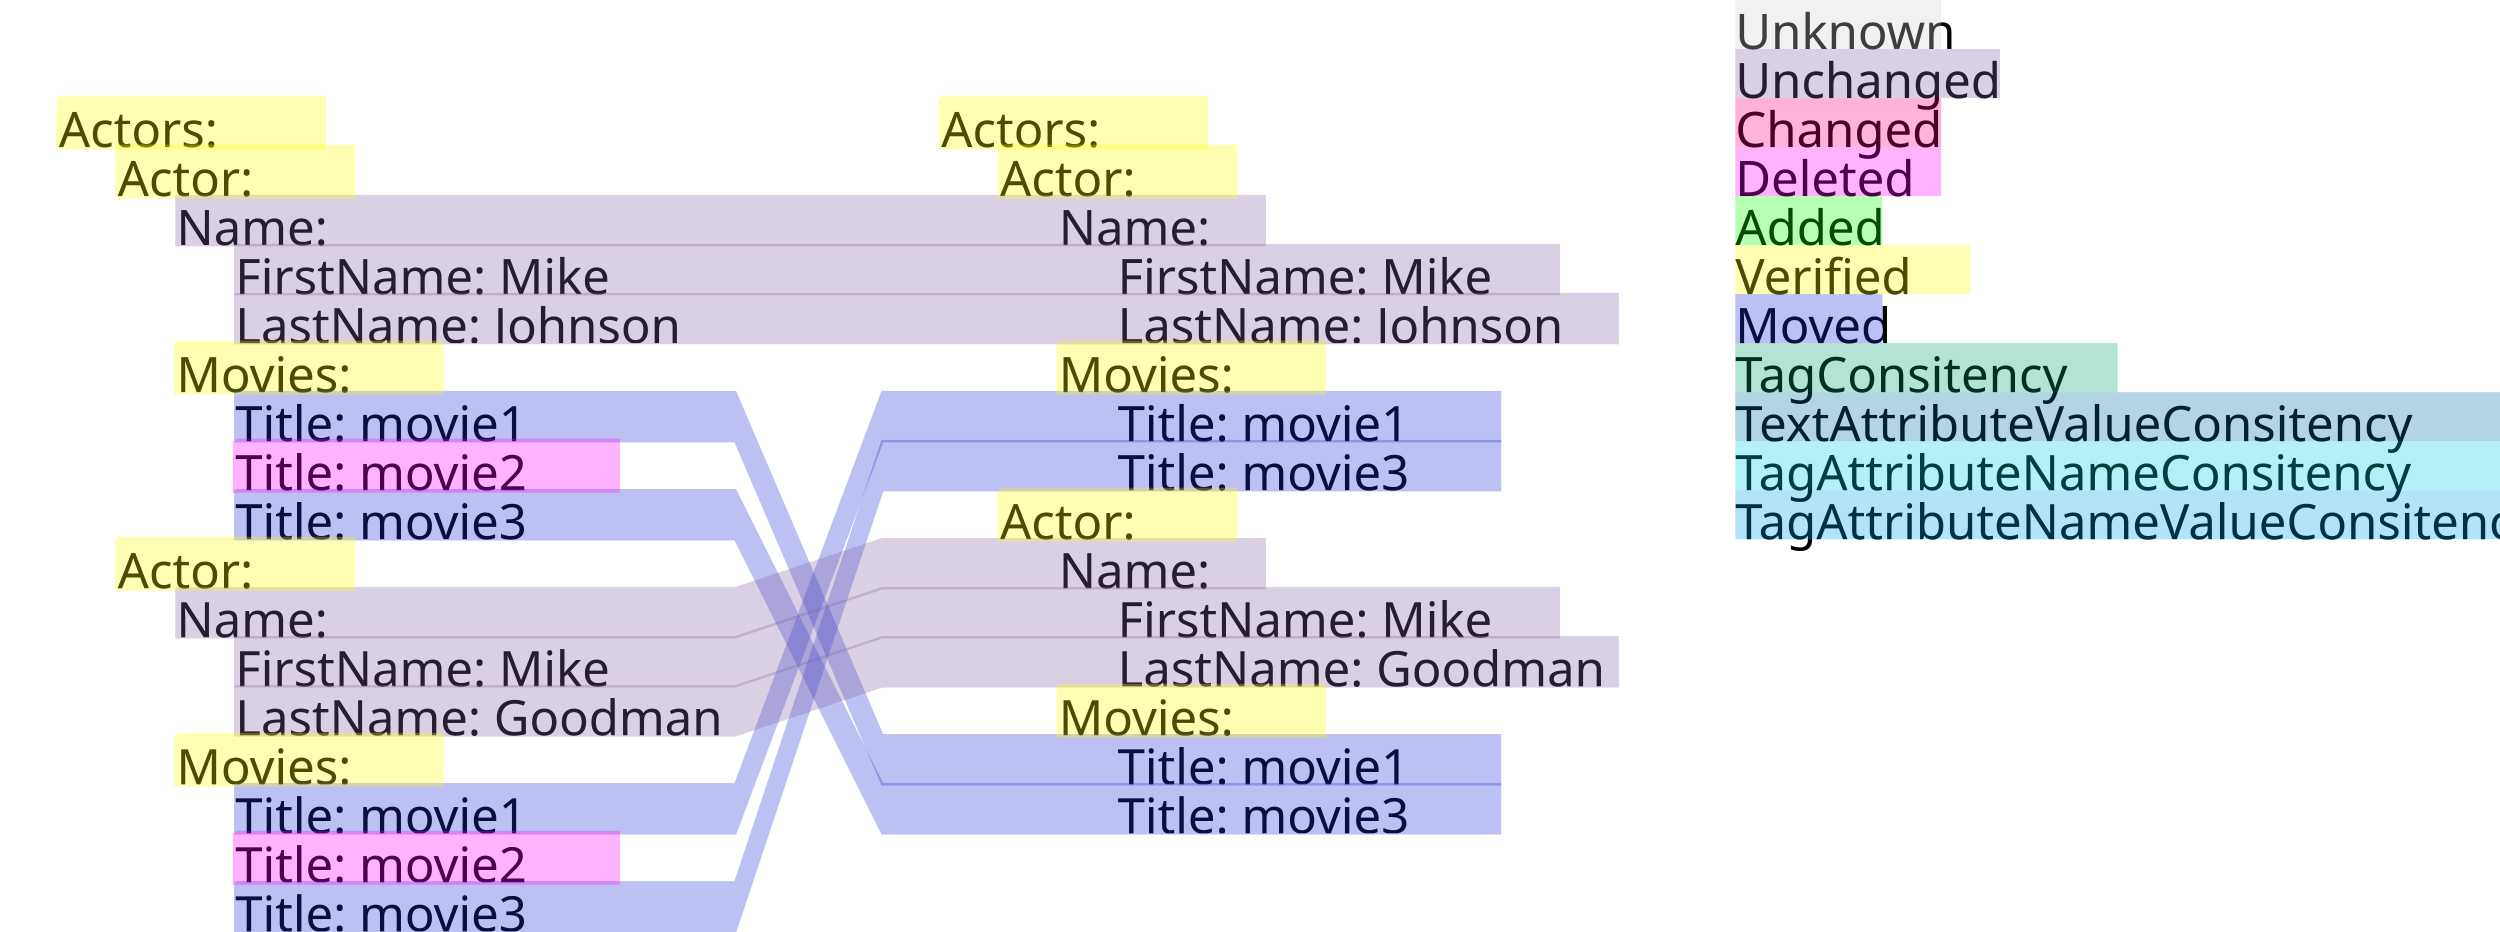
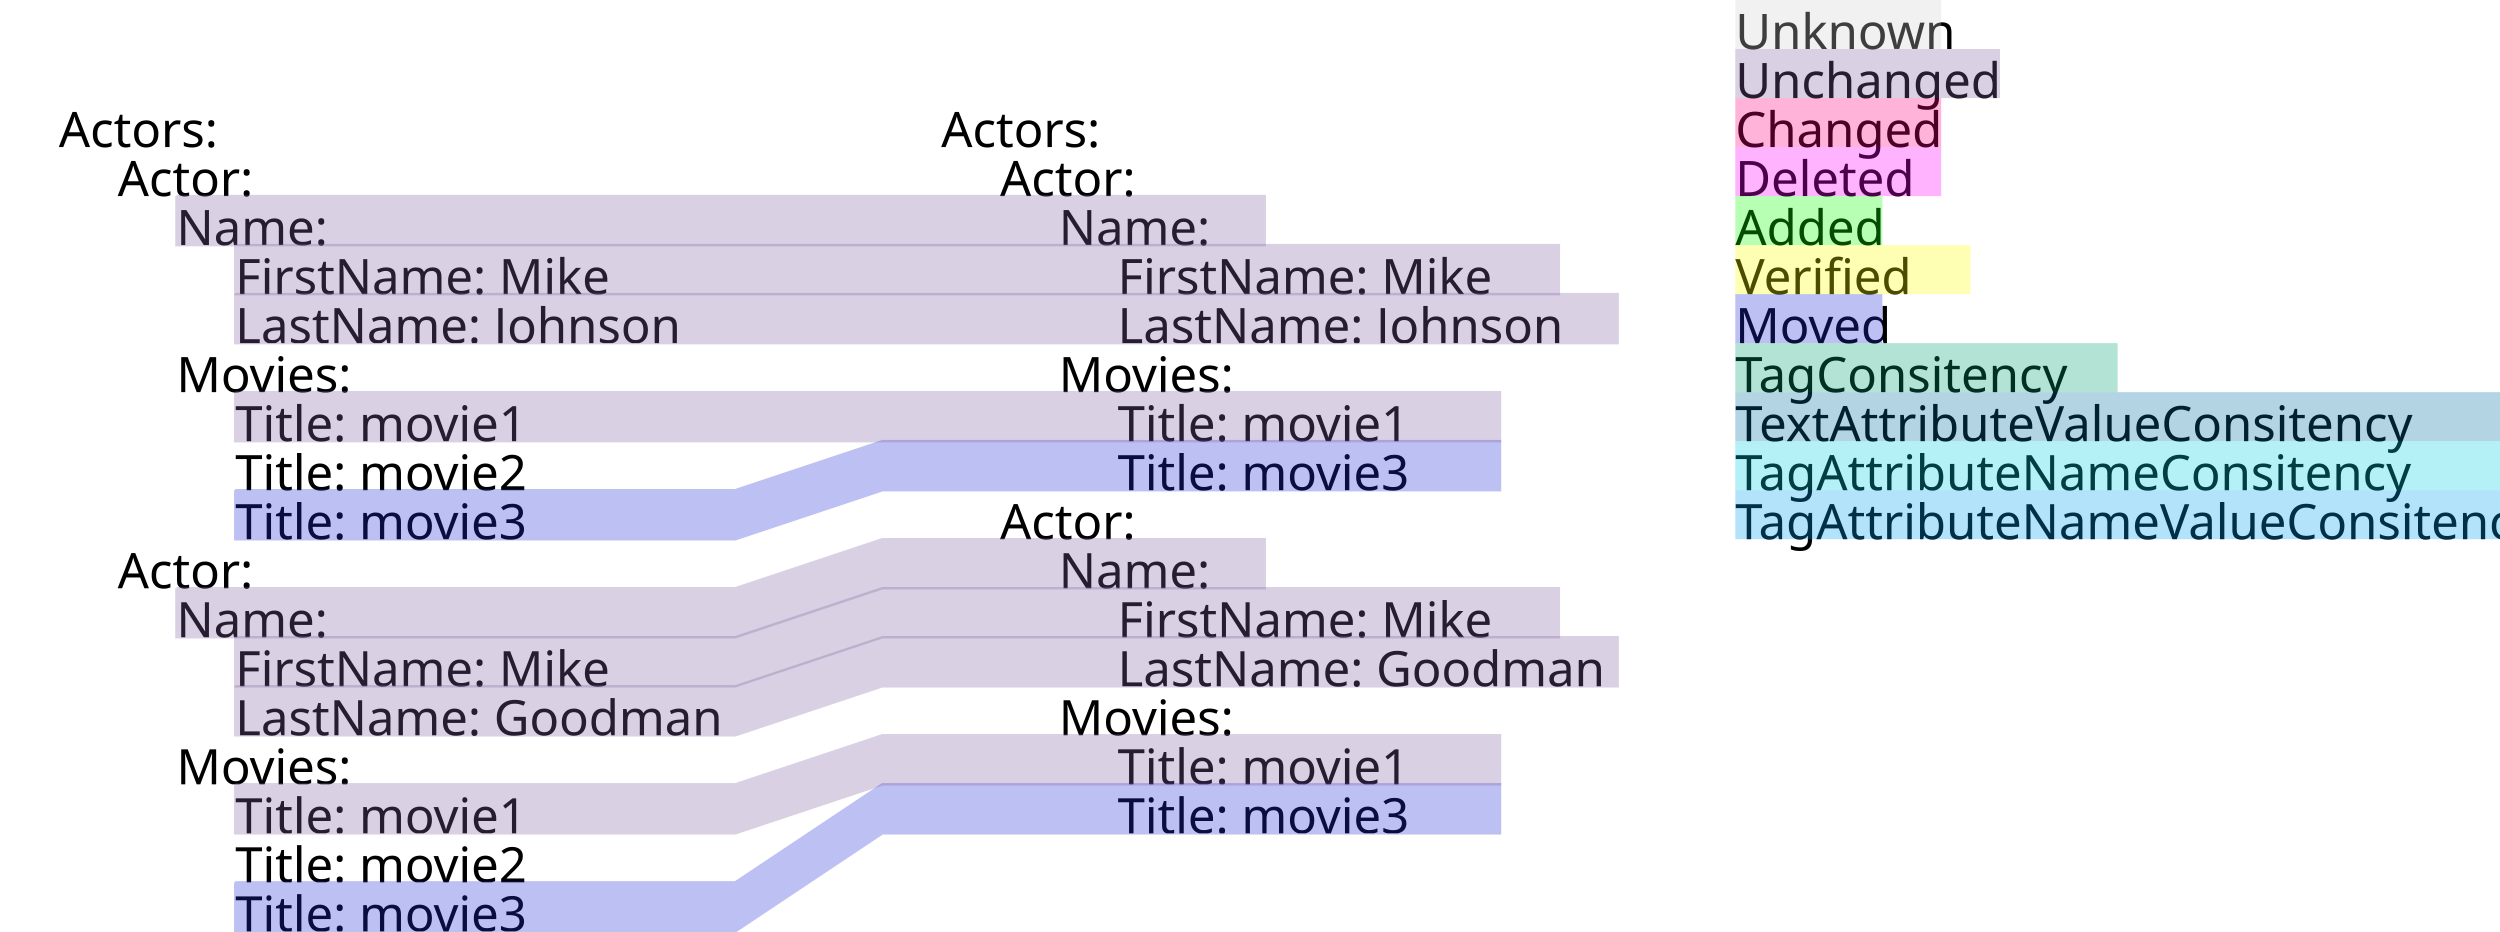
<svg xmlns="http://www.w3.org/2000/svg" baseProfile="full" height="190.0" version="1.1" viewBox="0,0,510.0,190.0" width="510.0">
  <defs />
  <svg baseProfile="full" height="100%" version="1.1" width="100%" x="0" y="0">
    <defs />
    <svg height="10.0" viewBox="0,0,54.0,10.0" width="54.0" x="12.0" y="20.0">
      <defs />
      <text font-family="Lucida Console" font-size="10" x="0" y="0">
        <tspan fill="black" x="0" y="10.0">Actors:  
</tspan>
      </text>
    </svg>
    <svg height="10.0" viewBox="0,0,48.0,10.0" width="48.0" x="24.0" y="30.0">
      <defs />
      <text font-family="Lucida Console" font-size="10" x="0" y="0">
        <tspan fill="black" x="0" y="10.0">Actor:  
</tspan>
      </text>
    </svg>
    <svg height="10.0" viewBox="0,0,42.0,10.0" width="42.0" x="36.0" y="40.0">
      <defs />
      <text font-family="Lucida Console" font-size="10" x="0" y="0">
        <tspan fill="black" x="0" y="10.0">Name:  
</tspan>
      </text>
    </svg>
    <svg height="10.0" viewBox="0,0,90.0,10.0" width="90.0" x="48.0" y="50.0">
      <defs />
      <text font-family="Lucida Console" font-size="10" x="0" y="0">
        <tspan fill="black" x="0" y="10.0">FirstName: Mike</tspan>
      </text>
    </svg>
    <svg height="10.0" viewBox="0,0,102.0,10.0" width="102.0" x="48.0" y="60.0">
      <defs />
      <text font-family="Lucida Console" font-size="10" x="0" y="0">
        <tspan fill="black" x="0" y="10.0">LastName: Johnson</tspan>
      </text>
    </svg>
    <svg height="10.0" viewBox="0,0,54.0,10.0" width="54.0" x="36.0" y="70.0">
      <defs />
      <text font-family="Lucida Console" font-size="10" x="0" y="0">
        <tspan fill="black" x="0" y="10.0">Movies:  
</tspan>
      </text>
    </svg>
    <svg height="10.0" viewBox="0,0,78.0,10.0" width="78.0" x="48.0" y="80.0">
      <defs />
      <text font-family="Lucida Console" font-size="10" x="0" y="0">
        <tspan fill="black" x="0" y="10.0">Title: 
movie1
</tspan>
      </text>
    </svg>
    <svg height="10.0" viewBox="0,0,78.0,10.0" width="78.0" x="48.0" y="90.0">
      <defs />
      <text font-family="Lucida Console" font-size="10" x="0" y="0">
        <tspan fill="black" x="0" y="10.0">Title: movie2</tspan>
      </text>
    </svg>
    <svg height="10.0" viewBox="0,0,78.0,10.0" width="78.0" x="48.0" y="100.0">
      <defs />
      <text font-family="Lucida Console" font-size="10" x="0" y="0">
        <tspan fill="black" x="0" y="10.0">Title: movie3</tspan>
      </text>
    </svg>
    <svg height="10.0" viewBox="0,0,48.0,10.0" width="48.0" x="24.0" y="110.0">
      <defs />
      <text font-family="Lucida Console" font-size="10" x="0" y="0">
        <tspan fill="black" x="0" y="10.0">Actor:  
</tspan>
      </text>
    </svg>
    <svg height="10.0" viewBox="0,0,42.0,10.0" width="42.0" x="36.0" y="120.0">
      <defs />
      <text font-family="Lucida Console" font-size="10" x="0" y="0">
        <tspan fill="black" x="0" y="10.0">Name:  
</tspan>
      </text>
    </svg>
    <svg height="10.0" viewBox="0,0,90.0,10.0" width="90.0" x="48.0" y="130.0">
      <defs />
      <text font-family="Lucida Console" font-size="10" x="0" y="0">
        <tspan fill="black" x="0" y="10.0">FirstName: 
Mike
</tspan>
      </text>
    </svg>
    <svg height="10.0" viewBox="0,0,102.0,10.0" width="102.0" x="48.0" y="140.0">
      <defs />
      <text font-family="Lucida Console" font-size="10" x="0" y="0">
        <tspan fill="black" x="0" y="10.0">LastName: Goodman</tspan>
      </text>
    </svg>
    <svg height="10.0" viewBox="0,0,54.0,10.0" width="54.0" x="36.0" y="150.0">
      <defs />
      <text font-family="Lucida Console" font-size="10" x="0" y="0">
        <tspan fill="black" x="0" y="10.0">Movies:  
</tspan>
      </text>
    </svg>
    <svg height="10.0" viewBox="0,0,78.0,10.0" width="78.0" x="48.0" y="160.0">
      <defs />
      <text font-family="Lucida Console" font-size="10" x="0" y="0">
        <tspan fill="black" x="0" y="10.0">Title: movie1</tspan>
      </text>
    </svg>
    <svg height="10.0" viewBox="0,0,78.0,10.0" width="78.0" x="48.0" y="170.0">
      <defs />
      <text font-family="Lucida Console" font-size="10" x="0" y="0">
        <tspan fill="black" x="0" y="10.0">Title: movie2</tspan>
      </text>
    </svg>
    <svg height="10.0" viewBox="0,0,78.0,10.0" width="78.0" x="48.0" y="180.0">
      <defs />
      <text font-family="Lucida Console" font-size="10" x="0" y="0">
        <tspan fill="black" x="0" y="10.0">Title: movie3</tspan>
      </text>
    </svg>
  </svg>
  <svg baseProfile="full" height="100%" version="1.1" width="100%" x="180.0" y="0">
    <defs />
    <svg height="10.0" viewBox="0,0,54.0,10.0" width="54.0" x="12.0" y="20.0">
      <defs />
      <text font-family="Lucida Console" font-size="10" x="0" y="0">
        <tspan fill="black" x="0" y="10.0">Actors:  
</tspan>
      </text>
    </svg>
    <svg height="10.0" viewBox="0,0,48.0,10.0" width="48.0" x="24.0" y="30.0">
      <defs />
      <text font-family="Lucida Console" font-size="10" x="0" y="0">
        <tspan fill="black" x="0" y="10.0">Actor:  
</tspan>
      </text>
    </svg>
    <svg height="10.0" viewBox="0,0,42.0,10.0" width="42.0" x="36.0" y="40.0">
      <defs />
      <text font-family="Lucida Console" font-size="10" x="0" y="0">
        <tspan fill="black" x="0" y="10.0">Name:  
</tspan>
      </text>
    </svg>
    <svg height="10.0" viewBox="0,0,90.0,10.0" width="90.0" x="48.0" y="50.0">
      <defs />
      <text font-family="Lucida Console" font-size="10" x="0" y="0">
        <tspan fill="black" x="0" y="10.0">FirstName: Mike</tspan>
      </text>
    </svg>
    <svg height="10.0" viewBox="0,0,102.0,10.0" width="102.0" x="48.0" y="60.0">
      <defs />
      <text font-family="Lucida Console" font-size="10" x="0" y="0">
        <tspan fill="black" x="0" y="10.0">LastName: Johnson</tspan>
      </text>
    </svg>
    <svg height="10.0" viewBox="0,0,54.0,10.0" width="54.0" x="36.0" y="70.0">
      <defs />
      <text font-family="Lucida Console" font-size="10" x="0" y="0">
        <tspan fill="black" x="0" y="10.0">Movies:  
</tspan>
      </text>
    </svg>
    <svg height="10.0" viewBox="0,0,78.0,10.0" width="78.0" x="48.0" y="80.0">
      <defs />
      <text font-family="Lucida Console" font-size="10" x="0" y="0">
        <tspan fill="black" x="0" y="10.0">Title: 
movie1
</tspan>
      </text>
    </svg>
    <svg height="10.0" viewBox="0,0,78.0,10.0" width="78.0" x="48.0" y="90.0">
      <defs />
      <text font-family="Lucida Console" font-size="10" x="0" y="0">
        <tspan fill="black" x="0" y="10.0">Title: movie3</tspan>
      </text>
    </svg>
    <svg height="10.0" viewBox="0,0,48.0,10.0" width="48.0" x="24.0" y="100.0">
      <defs />
      <text font-family="Lucida Console" font-size="10" x="0" y="0">
        <tspan fill="black" x="0" y="10.0">Actor:  
</tspan>
      </text>
    </svg>
    <svg height="10.0" viewBox="0,0,42.0,10.0" width="42.0" x="36.0" y="110.0">
      <defs />
      <text font-family="Lucida Console" font-size="10" x="0" y="0">
        <tspan fill="black" x="0" y="10.0">Name:  
</tspan>
      </text>
    </svg>
    <svg height="10.0" viewBox="0,0,90.0,10.0" width="90.0" x="48.0" y="120.0">
      <defs />
      <text font-family="Lucida Console" font-size="10" x="0" y="0">
        <tspan fill="black" x="0" y="10.0">FirstName: 
Mike
</tspan>
      </text>
    </svg>
    <svg height="10.0" viewBox="0,0,102.0,10.0" width="102.0" x="48.0" y="130.0">
      <defs />
      <text font-family="Lucida Console" font-size="10" x="0" y="0">
        <tspan fill="black" x="0" y="10.0">LastName: Goodman</tspan>
      </text>
    </svg>
    <svg height="10.0" viewBox="0,0,54.0,10.0" width="54.0" x="36.0" y="140.0">
      <defs />
      <text font-family="Lucida Console" font-size="10" x="0" y="0">
        <tspan fill="black" x="0" y="10.0">Movies:  
</tspan>
      </text>
    </svg>
    <svg height="10.0" viewBox="0,0,78.0,10.0" width="78.0" x="48.0" y="150.0">
      <defs />
      <text font-family="Lucida Console" font-size="10" x="0" y="0">
        <tspan fill="black" x="0" y="10.0">Title: movie1</tspan>
      </text>
    </svg>
    <svg height="10.0" viewBox="0,0,78.0,10.0" width="78.0" x="48.0" y="160.0">
      <defs />
      <text font-family="Lucida Console" font-size="10" x="0" y="0">
        <tspan fill="black" x="0" y="10.0">Title: movie3</tspan>
      </text>
    </svg>
  </svg>
  <svg baseProfile="full" height="100%" version="1.1" width="100%" x="330.0" y="0">
    <defs />
    <text fill="rgb(0,0,0)" font-family="Lucida Console" font-size="10" x="24.0" y="10.0">Unknown</text>
    <rect fill="rgb(208,208,208)" height="10.0" opacity="0.3" width="42.0" x="24.0" y="0.0" />
    <text fill="rgb(0,0,0)" font-family="Lucida Console" font-size="10" x="24.0" y="20.0">Unchanged</text>
    <rect fill="rgb(126,98,161)" height="10.0" opacity="0.3" width="54.0" x="24.0" y="10.0" />
    <text fill="rgb(0,0,0)" font-family="Lucida Console" font-size="10" x="24.0" y="30.0">Changed</text>
    <rect fill="rgb(255,0,128)" height="10.0" opacity="0.3" width="42.0" x="24.0" y="20.0" />
    <text fill="rgb(0,0,0)" font-family="Lucida Console" font-size="10" x="24.0" y="40.0">Deleted</text>
    <rect fill="rgb(255,0,255)" height="10.0" opacity="0.3" width="42.0" x="24.0" y="30.0" />
    <text fill="rgb(0,0,0)" font-family="Lucida Console" font-size="10" x="24.0" y="50.0">Added</text>
    <rect fill="rgb(15,255,0)" height="10.0" opacity="0.3" width="30.0" x="24.0" y="40.0" />
    <text fill="rgb(0,0,0)" font-family="Lucida Console" font-size="10" x="24.0" y="60.0">Verified</text>
    <rect fill="rgb(255,255,0)" height="10.0" opacity="0.3" width="48.0" x="24.0" y="50.0" />
    <text fill="rgb(0,0,0)" font-family="Lucida Console" font-size="10" x="24.0" y="70.0">Moved</text>
    <rect fill="rgb(30,45,210)" height="10.0" opacity="0.3" width="30.0" x="24.0" y="60.0" />
    <text fill="rgb(0,0,0)" font-family="Lucida Console" font-size="10" x="24.0" y="80.0">TagConsitency</text>
    <rect fill="rgb(0,160,112)" height="10.0" opacity="0.3" width="78.0" x="24.0" y="70.0" />
    <text fill="rgb(0,0,0)" font-family="Lucida Console" font-size="10" x="24.0" y="90.0">TextAttributeValueConsitency</text>
    <rect fill="rgb(0,112,160)" height="10.0" opacity="0.3" width="168.0" x="24.0" y="80.0" />
    <text fill="rgb(0,0,0)" font-family="Lucida Console" font-size="10" x="24.0" y="100.0">TagAttributeNameConsitency</text>
    <rect fill="rgb(0,208,224)" height="10.0" opacity="0.3" width="156.0" x="24.0" y="90.0" />
    <text fill="rgb(0,0,0)" font-family="Lucida Console" font-size="10" x="24.0" y="110.0">TagAttributeNameValueConsitency</text>
    <rect fill="rgb(0,160,240)" height="10.0" opacity="0.3" width="186.0" x="24.0" y="100.0" />
  </svg>
-   <polyline fill="rgb(30,45,210)" opacity="0.3" points="48.0,80.0 150.0,80.0 180.0,150.0 306.0,150.0 306.0,160.0 180.0,160.0 150.0,90.0 48.0,90.0 48.0,80.0" stroke="rgb(30,45,210)" stroke-width="0.5" />
-   <polyline fill="rgb(30,45,210)" opacity="0.3" points="48.0,100.0 150.0,100.0 180.0,160.0 306.0,160.0 306.0,170.0 180.0,170.0 150.0,110.0 48.0,110.0 48.0,100.0" stroke="rgb(30,45,210)" stroke-width="0.5" />
-   <polyline fill="rgb(30,45,210)" opacity="0.3" points="48.0,160.0 150.0,160.0 180.0,80.0 306.0,80.0 306.0,90.0 180.0,90.0 150.0,170.0 48.0,170.0 48.0,160.0" stroke="rgb(30,45,210)" stroke-width="0.5" />
-   <polyline fill="rgb(30,45,210)" opacity="0.3" points="48.0,180.0 150.0,180.0 180.0,90.0 306.0,90.0 306.0,100.0 180.0,100.0 150.0,190.0 48.0,190.0 48.0,180.0" stroke="rgb(30,45,210)" stroke-width="0.5" />
+   <polyline fill="rgb(30,45,210)" opacity="0.3" points="48.0,100.0 150.0,100.0 180.0,90.0 306.0,90.0 306.0,100.0 180.0,100.0 150.0,110.0 48.0,110.0 48.0,100.0" stroke="rgb(30,45,210)" stroke-width="0.5" />
+   <polyline fill="rgb(30,45,210)" opacity="0.3" points="48.0,180.0 150.0,180.0 180.0,160.0 306.0,160.0 306.0,170.0 180.0,170.0 150.0,190.0 48.0,190.0 48.0,180.0" stroke="rgb(30,45,210)" stroke-width="0.5" />
  <polyline fill="rgb(126,98,161)" opacity="0.3" points="36.0,40.0 150.0,40.0 180.0,40.0 258.0,40.0 258.0,50.0 180.0,50.0 150.0,50.0 36.0,50.0 36.0,40.0" stroke="rgb(126,98,161)" stroke-width="0.5" />
  <polyline fill="rgb(126,98,161)" opacity="0.3" points="36.0,120.0 150.0,120.0 180.0,110.0 258.0,110.0 258.0,120.0 180.0,120.0 150.0,130.0 36.0,130.0 36.0,120.0" stroke="rgb(126,98,161)" stroke-width="0.5" />
+   <polyline fill="rgb(126,98,161)" opacity="0.3" points="48.0,80.0 150.0,80.0 180.0,80.0 306.0,80.0 306.0,90.0 180.0,90.0 150.0,90.0 48.0,90.0 48.0,80.0" stroke="rgb(126,98,161)" stroke-width="0.5" />
+   <polyline fill="rgb(126,98,161)" opacity="0.3" points="48.0,50.0 150.0,50.0 180.0,50.0 318.0,50.0 318.0,60.0 180.0,60.0 150.0,60.0 48.0,60.0 48.0,50.0" stroke="rgb(126,98,161)" stroke-width="0.5" />
  <polyline fill="rgb(126,98,161)" opacity="0.3" points="48.0,60.0 150.0,60.0 180.0,60.0 330.0,60.0 330.0,70.0 180.0,70.0 150.0,70.0 48.0,70.0 48.0,60.0" stroke="rgb(126,98,161)" stroke-width="0.5" />
+   <polyline fill="rgb(126,98,161)" opacity="0.3" points="48.0,160.0 150.0,160.0 180.0,150.0 306.0,150.0 306.0,160.0 180.0,160.0 150.0,170.0 48.0,170.0 48.0,160.0" stroke="rgb(126,98,161)" stroke-width="0.5" />
+   <polyline fill="rgb(126,98,161)" opacity="0.3" points="48.0,130.0 150.0,130.0 180.0,120.0 318.0,120.0 318.0,130.0 180.0,130.0 150.0,140.0 48.0,140.0 48.0,130.0" stroke="rgb(126,98,161)" stroke-width="0.5" />
  <polyline fill="rgb(126,98,161)" opacity="0.3" points="48.0,140.0 150.0,140.0 180.0,130.0 330.0,130.0 330.0,140.0 180.0,140.0 150.0,150.0 48.0,150.0 48.0,140.0" stroke="rgb(126,98,161)" stroke-width="0.5" />
-   <polyline fill="rgb(126,98,161)" opacity="0.3" points="48.0,50.0 150.0,50.0 180.0,50.0 318.0,50.0 318.0,60.0 180.0,60.0 150.0,60.0 48.0,60.0 48.0,50.0" stroke="rgb(126,98,161)" stroke-width="0.5" />
-   <polyline fill="rgb(126,98,161)" opacity="0.3" points="48.0,130.0 150.0,130.0 180.0,120.0 318.0,120.0 318.0,130.0 180.0,130.0 150.0,140.0 48.0,140.0 48.0,130.0" stroke="rgb(126,98,161)" stroke-width="0.5" />
-   <polyline fill="rgb(255,0,255)" opacity="0.3" points="48.0,90.0 126.0,90.0 126.0,100.0 48.0,100.0 48.0,90.0" stroke="rgb(255,0,255)" stroke-width="1" />
-   <polyline fill="rgb(255,0,255)" opacity="0.3" points="48.0,170.0 126.0,170.0 126.0,180.0 48.0,180.0 48.0,170.0" stroke="rgb(255,0,255)" stroke-width="1" />
-   <polyline fill="rgb(255,255,0)" opacity="0.3" points="192.0,20.0 246.0,20.0 246.0,30.0 192.0,30.0 192.0,20.0" stroke="rgb(255,255,0)" stroke-width="1" />
-   <polyline fill="rgb(255,255,0)" opacity="0.3" points="204.0,30.0 252.0,30.0 252.0,40.0 204.0,40.0 204.0,30.0" stroke="rgb(255,255,0)" stroke-width="1" />
-   <polyline fill="rgb(255,255,0)" opacity="0.3" points="204.0,100.0 252.0,100.0 252.0,110.0 204.0,110.0 204.0,100.0" stroke="rgb(255,255,0)" stroke-width="1" />
-   <polyline fill="rgb(255,255,0)" opacity="0.3" points="216.0,70.0 270.0,70.0 270.0,80.0 216.0,80.0 216.0,70.0" stroke="rgb(255,255,0)" stroke-width="1" />
-   <polyline fill="rgb(255,255,0)" opacity="0.3" points="216.0,140.0 270.0,140.0 270.0,150.0 216.0,150.0 216.0,140.0" stroke="rgb(255,255,0)" stroke-width="1" />
-   <polyline fill="rgb(255,255,0)" opacity="0.3" points="12.0,20.0 66.0,20.0 66.0,30.0 12.0,30.0 12.0,20.0" stroke="rgb(255,255,0)" stroke-width="1" />
-   <polyline fill="rgb(255,255,0)" opacity="0.3" points="24.0,30.0 72.0,30.0 72.0,40.0 24.0,40.0 24.0,30.0" stroke="rgb(255,255,0)" stroke-width="1" />
-   <polyline fill="rgb(255,255,0)" opacity="0.3" points="24.0,110.0 72.0,110.0 72.0,120.0 24.0,120.0 24.0,110.0" stroke="rgb(255,255,0)" stroke-width="1" />
-   <polyline fill="rgb(255,255,0)" opacity="0.3" points="36.0,70.0 90.0,70.0 90.0,80.0 36.0,80.0 36.0,70.0" stroke="rgb(255,255,0)" stroke-width="1" />
-   <polyline fill="rgb(255,255,0)" opacity="0.3" points="36.0,150.0 90.0,150.0 90.0,160.0 36.0,160.0 36.0,150.0" stroke="rgb(255,255,0)" stroke-width="1" />
</svg>
